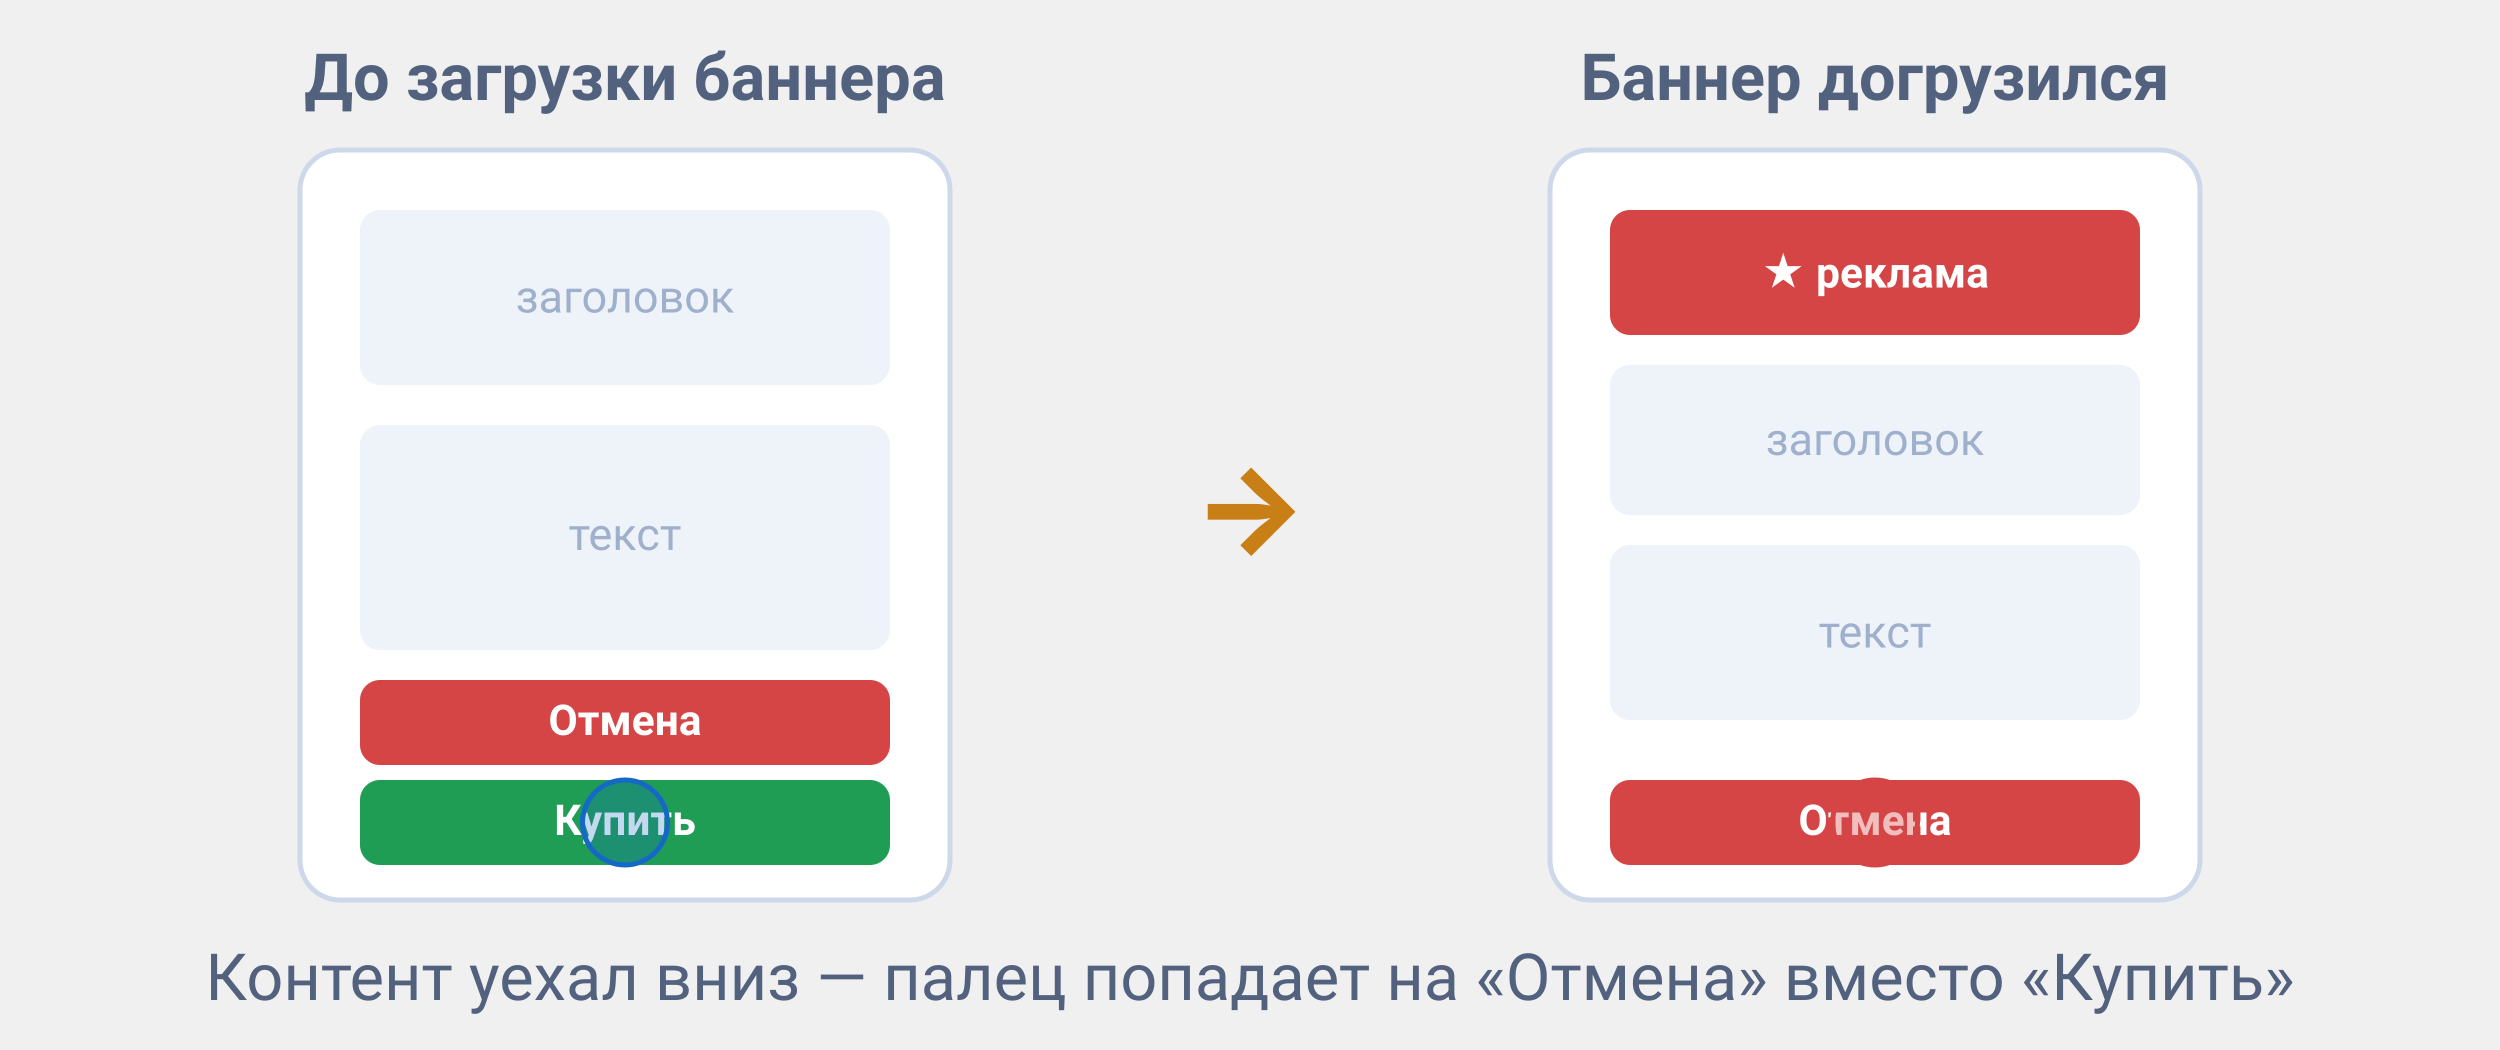
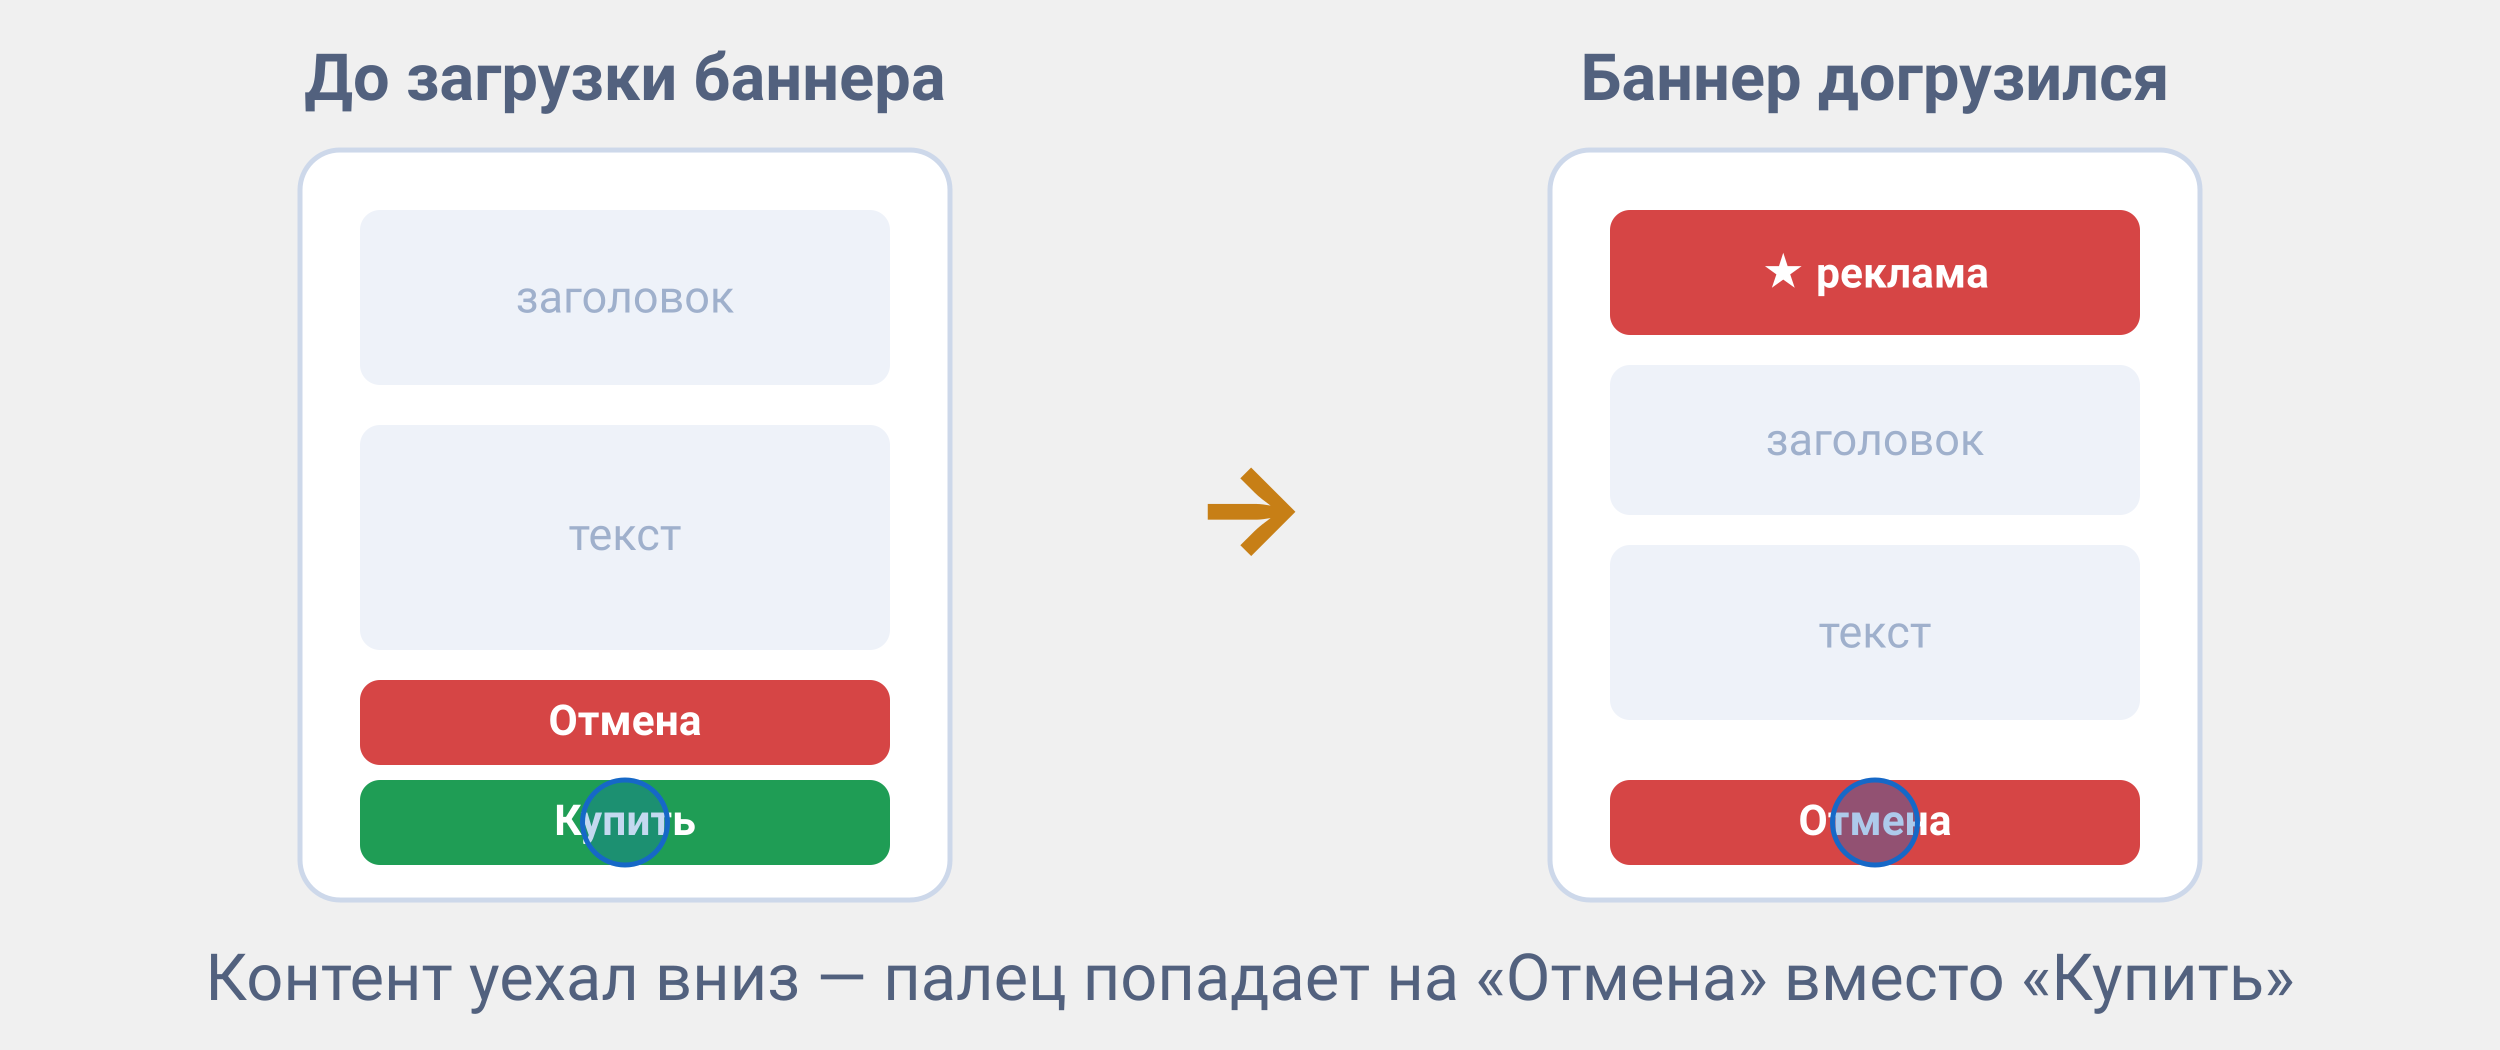
<svg xmlns="http://www.w3.org/2000/svg" width="1000" height="420" viewBox="0 0 1000 420" font-family="-apple-system, 'Segoe UI', Roboto, sans-serif">
  <g transform="translate(120,60)">
    <text x="130" y="-20" fill="#52617e" font-size="26" font-weight="700" text-anchor="middle">До загрузки баннера</text>
    <rect width="260" height="300" rx="16" fill="#fff" stroke="#cdd8ea" stroke-width="2" />
    <rect x="24" y="24" width="212" height="70" rx="8" fill="#eef2f9" />
    <text x="130" y="65" fill="#9fb0cc" font-size="18" text-anchor="middle">заголовок</text>
    <rect x="24" y="110" width="212" height="90" rx="8" fill="#eef2f9" />
    <text x="130" y="160" fill="#9fb0cc" font-size="18" text-anchor="middle">текст</text>
    <rect x="24" y="212" width="212" height="34" rx="8" fill="#d64545" />
    <text x="130" y="234" fill="#fff" font-size="17" font-weight="700" text-anchor="middle">Отмена</text>
    <rect x="24" y="252" width="212" height="34" rx="8" fill="#1f9d55" />
    <text x="130" y="274" fill="#fff" font-size="17" font-weight="700" text-anchor="middle">Купить</text>
    <circle cx="130" cy="269" r="17" fill="#1668c7" fill-opacity="0.25" stroke="#1668c7" stroke-width="2" />
  </g>
  <text x="500" y="220" fill="#c77f16" font-size="48" font-weight="800" text-anchor="middle">→</text>
  <g transform="translate(620,60)">
    <text x="130" y="-20" fill="#52617e" font-size="26" font-weight="700" text-anchor="middle">Баннер догрузился</text>
    <rect width="260" height="300" rx="16" fill="#fff" stroke="#cdd8ea" stroke-width="2" />
    <rect x="24" y="24" width="212" height="50" rx="8" fill="#d64545" />
    <text x="130" y="55" fill="#fff" font-size="17" font-weight="700" text-anchor="middle">★ реклама</text>
    <rect x="24" y="86" width="212" height="60" rx="8" fill="#eef2f9" />
    <text x="130" y="122" fill="#9fb0cc" font-size="18" text-anchor="middle">заголовок</text>
    <rect x="24" y="158" width="212" height="70" rx="8" fill="#eef2f9" />
    <text x="130" y="199" fill="#9fb0cc" font-size="18" text-anchor="middle">текст</text>
    <rect x="24" y="252" width="212" height="34" rx="8" fill="#d64545" />
    <text x="130" y="274" fill="#fff" font-size="17" font-weight="700" text-anchor="middle">Отмена</text>
-     <circle cx="130" cy="269" r="17" fill="#d64545" fill-opacity="0.35" stroke="#d64545" stroke-width="2" />
+     <circle cx="130" cy="269" r="17" fill="#1668c7" fill-opacity="0.35" stroke="#1668c7" stroke-width="2" />
  </g>
  <text x="500" y="400" fill="#52617e" font-size="26" text-anchor="middle">Контент уехал вниз — палец попадает на «Отмена» вместо «Купить»</text>
</svg>
